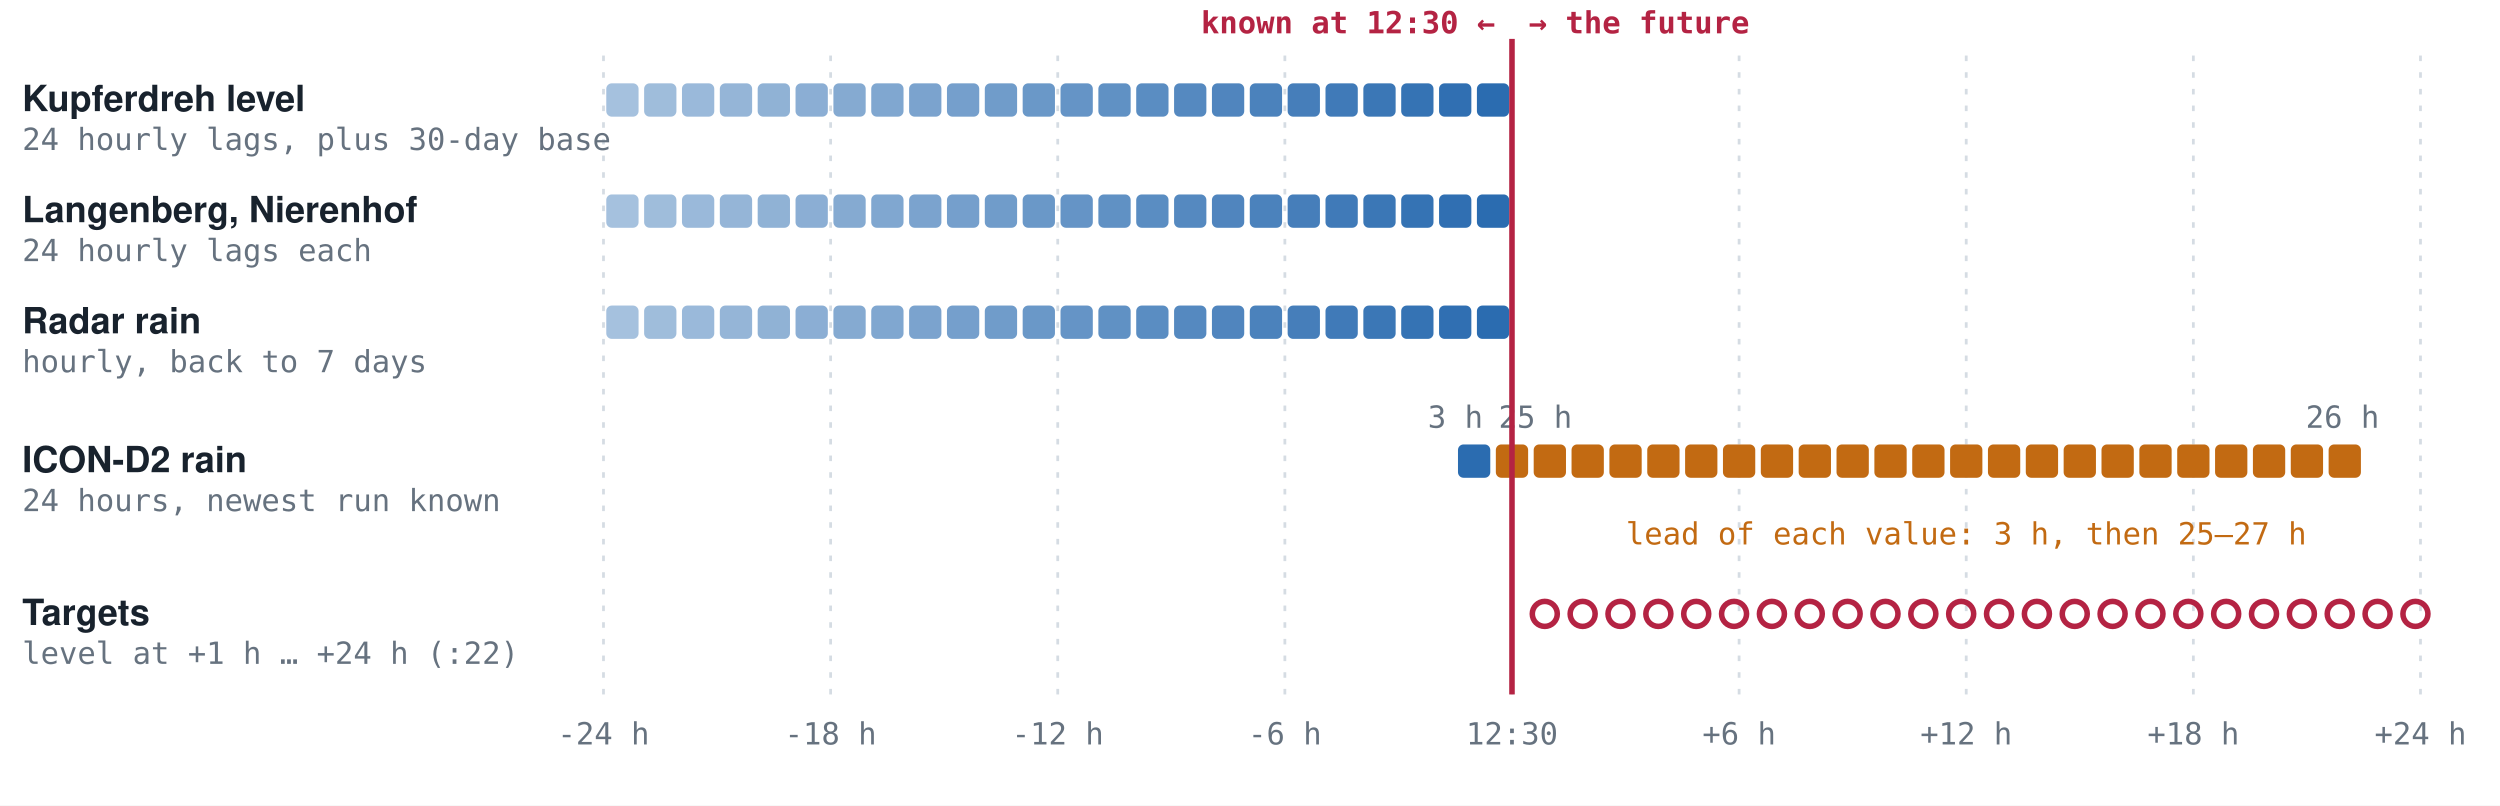
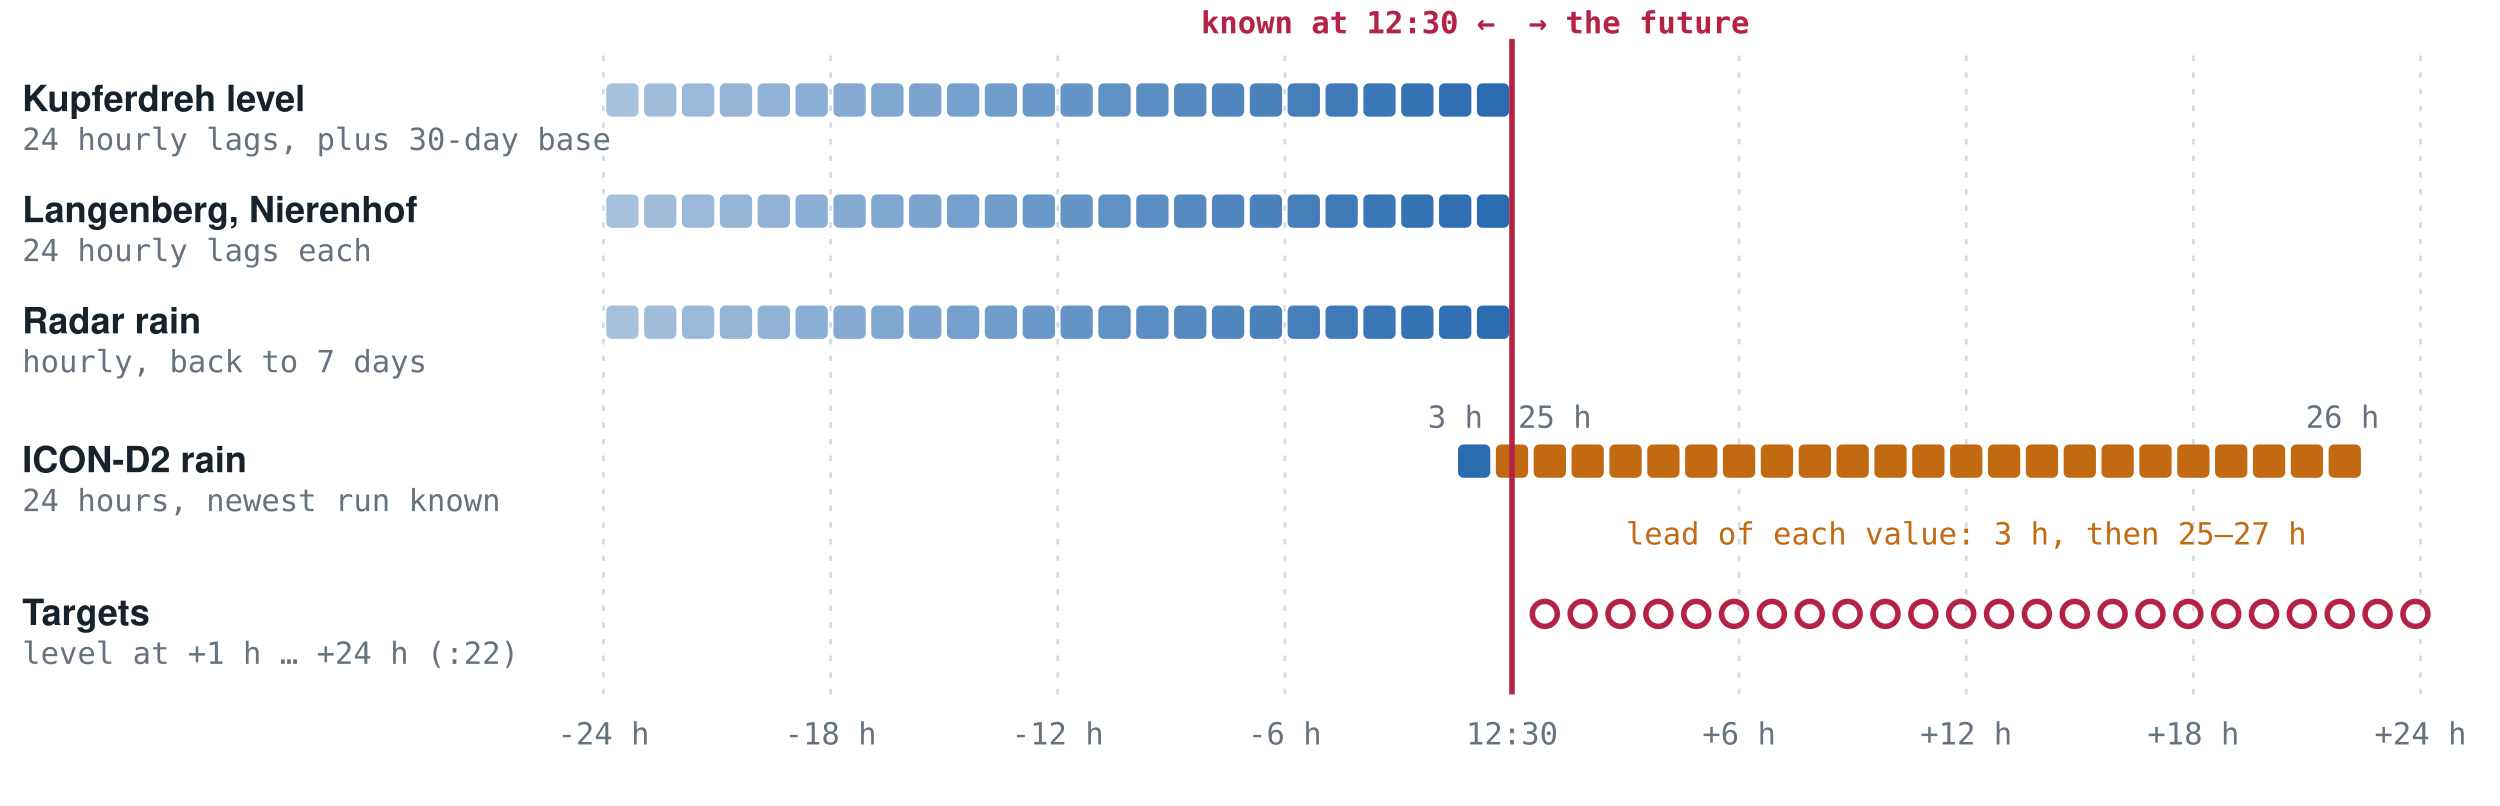
<svg xmlns="http://www.w3.org/2000/svg" viewBox="0 0 900 290" width="900" height="290">
  <style>text{font-family:Menlo,Consolas,monospace;font-size:11px}text:not([fill]){fill:#66727f}.lbl{font-family:-apple-system,'Segoe UI',Helvetica,Arial,sans-serif;font-size:13px}.lbl:not([fill]){fill:#18222d}.strong{font-weight:600}</style>
  <rect width="100%" height="100%" fill="#ffffff" />
  <line x1="217.255" x2="217.255" y1="20" y2="250" stroke="#d5dce3" stroke-dasharray="2 4" />
  <text x="217.255" y="268" text-anchor="middle">-24 h</text>
  <line x1="299.02" x2="299.02" y1="20" y2="250" stroke="#d5dce3" stroke-dasharray="2 4" />
  <text x="299.02" y="268" text-anchor="middle">-18 h</text>
  <line x1="380.784" x2="380.784" y1="20" y2="250" stroke="#d5dce3" stroke-dasharray="2 4" />
  <text x="380.784" y="268" text-anchor="middle">-12 h</text>
  <line x1="462.549" x2="462.549" y1="20" y2="250" stroke="#d5dce3" stroke-dasharray="2 4" />
  <text x="462.549" y="268" text-anchor="middle">-6 h</text>
  <line x1="544.314" x2="544.314" y1="20" y2="250" stroke="#d5dce3" stroke-dasharray="2 4" />
  <text x="544.314" y="268" text-anchor="middle">12:30</text>
  <line x1="626.078" x2="626.078" y1="20" y2="250" stroke="#d5dce3" stroke-dasharray="2 4" />
  <text x="626.078" y="268" text-anchor="middle">+6 h</text>
  <line x1="707.843" x2="707.843" y1="20" y2="250" stroke="#d5dce3" stroke-dasharray="2 4" />
  <text x="707.843" y="268" text-anchor="middle">+12 h</text>
  <line x1="789.608" x2="789.608" y1="20" y2="250" stroke="#d5dce3" stroke-dasharray="2 4" />
  <text x="789.608" y="268" text-anchor="middle">+18 h</text>
  <line x1="871.373" x2="871.373" y1="20" y2="250" stroke="#d5dce3" stroke-dasharray="2 4" />
  <text x="871.373" y="268" text-anchor="middle">+24 h</text>
  <text x="8" y="40" class="lbl strong">Kupferdreh level</text>
  <text x="8" y="54">24 hourly lags, plus 30-day base</text>
  <rect x="531.686" y="30" width="11.627" height="12" rx="2" fill="#2b6cb0" opacity="1" />
  <rect x="518.059" y="30" width="11.627" height="12" rx="2" fill="#2b6cb0" opacity="0.975" />
  <rect x="504.431" y="30" width="11.627" height="12" rx="2" fill="#2b6cb0" opacity="0.95" />
  <rect x="490.804" y="30" width="11.627" height="12" rx="2" fill="#2b6cb0" opacity="0.925" />
  <rect x="477.176" y="30" width="11.627" height="12" rx="2" fill="#2b6cb0" opacity="0.9" />
  <rect x="463.549" y="30" width="11.627" height="12" rx="2" fill="#2b6cb0" opacity="0.875" />
  <rect x="449.922" y="30" width="11.627" height="12" rx="2" fill="#2b6cb0" opacity="0.85" />
  <rect x="436.294" y="30" width="11.627" height="12" rx="2" fill="#2b6cb0" opacity="0.825" />
  <rect x="422.667" y="30" width="11.627" height="12" rx="2" fill="#2b6cb0" opacity="0.8" />
  <rect x="409.039" y="30" width="11.627" height="12" rx="2" fill="#2b6cb0" opacity="0.775" />
  <rect x="395.412" y="30" width="11.627" height="12" rx="2" fill="#2b6cb0" opacity="0.75" />
  <rect x="381.784" y="30" width="11.627" height="12" rx="2" fill="#2b6cb0" opacity="0.725" />
  <rect x="368.157" y="30" width="11.627" height="12" rx="2" fill="#2b6cb0" opacity="0.7" />
  <rect x="354.529" y="30" width="11.627" height="12" rx="2" fill="#2b6cb0" opacity="0.675" />
  <rect x="340.902" y="30" width="11.627" height="12" rx="2" fill="#2b6cb0" opacity="0.65" />
  <rect x="327.275" y="30" width="11.627" height="12" rx="2" fill="#2b6cb0" opacity="0.625" />
  <rect x="313.647" y="30" width="11.627" height="12" rx="2" fill="#2b6cb0" opacity="0.6" />
  <rect x="300.02" y="30" width="11.627" height="12" rx="2" fill="#2b6cb0" opacity="0.575" />
  <rect x="286.392" y="30" width="11.627" height="12" rx="2" fill="#2b6cb0" opacity="0.55" />
  <rect x="272.765" y="30" width="11.627" height="12" rx="2" fill="#2b6cb0" opacity="0.525" />
  <rect x="259.137" y="30" width="11.627" height="12" rx="2" fill="#2b6cb0" opacity="0.5" />
  <rect x="245.51" y="30" width="11.627" height="12" rx="2" fill="#2b6cb0" opacity="0.475" />
  <rect x="231.882" y="30" width="11.627" height="12" rx="2" fill="#2b6cb0" opacity="0.45" />
  <rect x="218.255" y="30" width="11.627" height="12" rx="2" fill="#2b6cb0" opacity="0.425" />
  <text x="8" y="80" class="lbl strong">Langenberg, Nierenhof</text>
  <text x="8" y="94">24 hourly lags each</text>
  <rect x="531.686" y="70" width="11.627" height="12" rx="2" fill="#2b6cb0" opacity="1" />
  <rect x="518.059" y="70" width="11.627" height="12" rx="2" fill="#2b6cb0" opacity="0.975" />
  <rect x="504.431" y="70" width="11.627" height="12" rx="2" fill="#2b6cb0" opacity="0.95" />
  <rect x="490.804" y="70" width="11.627" height="12" rx="2" fill="#2b6cb0" opacity="0.925" />
  <rect x="477.176" y="70" width="11.627" height="12" rx="2" fill="#2b6cb0" opacity="0.9" />
  <rect x="463.549" y="70" width="11.627" height="12" rx="2" fill="#2b6cb0" opacity="0.875" />
  <rect x="449.922" y="70" width="11.627" height="12" rx="2" fill="#2b6cb0" opacity="0.85" />
  <rect x="436.294" y="70" width="11.627" height="12" rx="2" fill="#2b6cb0" opacity="0.825" />
  <rect x="422.667" y="70" width="11.627" height="12" rx="2" fill="#2b6cb0" opacity="0.8" />
  <rect x="409.039" y="70" width="11.627" height="12" rx="2" fill="#2b6cb0" opacity="0.775" />
  <rect x="395.412" y="70" width="11.627" height="12" rx="2" fill="#2b6cb0" opacity="0.75" />
  <rect x="381.784" y="70" width="11.627" height="12" rx="2" fill="#2b6cb0" opacity="0.725" />
  <rect x="368.157" y="70" width="11.627" height="12" rx="2" fill="#2b6cb0" opacity="0.7" />
  <rect x="354.529" y="70" width="11.627" height="12" rx="2" fill="#2b6cb0" opacity="0.675" />
  <rect x="340.902" y="70" width="11.627" height="12" rx="2" fill="#2b6cb0" opacity="0.65" />
  <rect x="327.275" y="70" width="11.627" height="12" rx="2" fill="#2b6cb0" opacity="0.625" />
  <rect x="313.647" y="70" width="11.627" height="12" rx="2" fill="#2b6cb0" opacity="0.6" />
  <rect x="300.02" y="70" width="11.627" height="12" rx="2" fill="#2b6cb0" opacity="0.575" />
  <rect x="286.392" y="70" width="11.627" height="12" rx="2" fill="#2b6cb0" opacity="0.55" />
  <rect x="272.765" y="70" width="11.627" height="12" rx="2" fill="#2b6cb0" opacity="0.525" />
  <rect x="259.137" y="70" width="11.627" height="12" rx="2" fill="#2b6cb0" opacity="0.5" />
  <rect x="245.51" y="70" width="11.627" height="12" rx="2" fill="#2b6cb0" opacity="0.475" />
  <rect x="231.882" y="70" width="11.627" height="12" rx="2" fill="#2b6cb0" opacity="0.45" />
  <rect x="218.255" y="70" width="11.627" height="12" rx="2" fill="#2b6cb0" opacity="0.425" />
  <text x="8" y="120" class="lbl strong">Radar rain</text>
  <text x="8" y="134">hourly, back to 7 days</text>
  <rect x="531.686" y="110" width="11.627" height="12" rx="2" fill="#2b6cb0" opacity="1" />
  <rect x="518.059" y="110" width="11.627" height="12" rx="2" fill="#2b6cb0" opacity="0.975" />
  <rect x="504.431" y="110" width="11.627" height="12" rx="2" fill="#2b6cb0" opacity="0.95" />
  <rect x="490.804" y="110" width="11.627" height="12" rx="2" fill="#2b6cb0" opacity="0.925" />
  <rect x="477.176" y="110" width="11.627" height="12" rx="2" fill="#2b6cb0" opacity="0.9" />
  <rect x="463.549" y="110" width="11.627" height="12" rx="2" fill="#2b6cb0" opacity="0.875" />
  <rect x="449.922" y="110" width="11.627" height="12" rx="2" fill="#2b6cb0" opacity="0.85" />
  <rect x="436.294" y="110" width="11.627" height="12" rx="2" fill="#2b6cb0" opacity="0.825" />
  <rect x="422.667" y="110" width="11.627" height="12" rx="2" fill="#2b6cb0" opacity="0.8" />
  <rect x="409.039" y="110" width="11.627" height="12" rx="2" fill="#2b6cb0" opacity="0.775" />
  <rect x="395.412" y="110" width="11.627" height="12" rx="2" fill="#2b6cb0" opacity="0.75" />
  <rect x="381.784" y="110" width="11.627" height="12" rx="2" fill="#2b6cb0" opacity="0.725" />
  <rect x="368.157" y="110" width="11.627" height="12" rx="2" fill="#2b6cb0" opacity="0.7" />
  <rect x="354.529" y="110" width="11.627" height="12" rx="2" fill="#2b6cb0" opacity="0.675" />
  <rect x="340.902" y="110" width="11.627" height="12" rx="2" fill="#2b6cb0" opacity="0.65" />
  <rect x="327.275" y="110" width="11.627" height="12" rx="2" fill="#2b6cb0" opacity="0.625" />
  <rect x="313.647" y="110" width="11.627" height="12" rx="2" fill="#2b6cb0" opacity="0.6" />
  <rect x="300.02" y="110" width="11.627" height="12" rx="2" fill="#2b6cb0" opacity="0.575" />
  <rect x="286.392" y="110" width="11.627" height="12" rx="2" fill="#2b6cb0" opacity="0.55" />
  <rect x="272.765" y="110" width="11.627" height="12" rx="2" fill="#2b6cb0" opacity="0.525" />
  <rect x="259.137" y="110" width="11.627" height="12" rx="2" fill="#2b6cb0" opacity="0.5" />
  <rect x="245.51" y="110" width="11.627" height="12" rx="2" fill="#2b6cb0" opacity="0.475" />
  <rect x="231.882" y="110" width="11.627" height="12" rx="2" fill="#2b6cb0" opacity="0.45" />
  <rect x="218.255" y="110" width="11.627" height="12" rx="2" fill="#2b6cb0" opacity="0.425" />
  <text x="8" y="170" class="lbl strong">ICON-D2 rain</text>
  <text x="8" y="184">24 hours, newest run known</text>
  <rect x="524.873" y="160" width="11.627" height="12" rx="2" fill="#2b6cb0" />
  <text x="533.873" y="154" text-anchor="end">3 h</text>
  <rect x="538.5" y="160" width="11.627" height="12" rx="2" fill="#c26a12" />
-   <text x="539.5" y="154">25 h</text>
+   <text x="546.5" y="154">25 h</text>
  <rect x="552.127" y="160" width="11.627" height="12" rx="2" fill="#c26a12" />
  <rect x="565.755" y="160" width="11.627" height="12" rx="2" fill="#c26a12" />
  <rect x="579.382" y="160" width="11.627" height="12" rx="2" fill="#c26a12" />
  <rect x="593.01" y="160" width="11.627" height="12" rx="2" fill="#c26a12" />
  <rect x="606.637" y="160" width="11.627" height="12" rx="2" fill="#c26a12" />
  <rect x="620.265" y="160" width="11.627" height="12" rx="2" fill="#c26a12" />
  <rect x="633.892" y="160" width="11.627" height="12" rx="2" fill="#c26a12" />
  <rect x="647.52" y="160" width="11.627" height="12" rx="2" fill="#c26a12" />
  <rect x="661.147" y="160" width="11.627" height="12" rx="2" fill="#c26a12" />
  <rect x="674.775" y="160" width="11.627" height="12" rx="2" fill="#c26a12" />
  <rect x="688.402" y="160" width="11.627" height="12" rx="2" fill="#c26a12" />
  <rect x="702.029" y="160" width="11.627" height="12" rx="2" fill="#c26a12" />
  <rect x="715.657" y="160" width="11.627" height="12" rx="2" fill="#c26a12" />
  <rect x="729.284" y="160" width="11.627" height="12" rx="2" fill="#c26a12" />
  <rect x="742.912" y="160" width="11.627" height="12" rx="2" fill="#c26a12" />
  <rect x="756.539" y="160" width="11.627" height="12" rx="2" fill="#c26a12" />
  <rect x="770.167" y="160" width="11.627" height="12" rx="2" fill="#c26a12" />
  <rect x="783.794" y="160" width="11.627" height="12" rx="2" fill="#c26a12" />
  <rect x="797.422" y="160" width="11.627" height="12" rx="2" fill="#c26a12" />
  <rect x="811.049" y="160" width="11.627" height="12" rx="2" fill="#c26a12" />
  <rect x="824.676" y="160" width="11.627" height="12" rx="2" fill="#c26a12" />
  <rect x="838.304" y="160" width="11.627" height="12" rx="2" fill="#c26a12" />
  <text x="843.304" y="154" text-anchor="middle">26 h</text>
  <text x="707.843" y="196" text-anchor="middle" fill="#c26a12">lead of each value: 3 h, then 25–27 h</text>
  <text x="8" y="225" class="lbl strong">Targets</text>
  <text x="8" y="239">level at +1 h … +24 h (:22)</text>
  <circle cx="556.124" cy="221" r="4.5" fill="none" stroke="#b42343" stroke-width="2" />
  <circle cx="569.752" cy="221" r="4.5" fill="none" stroke="#b42343" stroke-width="2" />
  <circle cx="583.379" cy="221" r="4.5" fill="none" stroke="#b42343" stroke-width="2" />
  <circle cx="597.007" cy="221" r="4.5" fill="none" stroke="#b42343" stroke-width="2" />
  <circle cx="610.634" cy="221" r="4.5" fill="none" stroke="#b42343" stroke-width="2" />
  <circle cx="624.261" cy="221" r="4.5" fill="none" stroke="#b42343" stroke-width="2" />
  <circle cx="637.889" cy="221" r="4.5" fill="none" stroke="#b42343" stroke-width="2" />
  <circle cx="651.516" cy="221" r="4.5" fill="none" stroke="#b42343" stroke-width="2" />
  <circle cx="665.144" cy="221" r="4.5" fill="none" stroke="#b42343" stroke-width="2" />
  <circle cx="678.771" cy="221" r="4.5" fill="none" stroke="#b42343" stroke-width="2" />
  <circle cx="692.399" cy="221" r="4.5" fill="none" stroke="#b42343" stroke-width="2" />
  <circle cx="706.026" cy="221" r="4.5" fill="none" stroke="#b42343" stroke-width="2" />
  <circle cx="719.654" cy="221" r="4.5" fill="none" stroke="#b42343" stroke-width="2" />
  <circle cx="733.281" cy="221" r="4.5" fill="none" stroke="#b42343" stroke-width="2" />
  <circle cx="746.908" cy="221" r="4.5" fill="none" stroke="#b42343" stroke-width="2" />
  <circle cx="760.536" cy="221" r="4.5" fill="none" stroke="#b42343" stroke-width="2" />
  <circle cx="774.163" cy="221" r="4.5" fill="none" stroke="#b42343" stroke-width="2" />
  <circle cx="787.791" cy="221" r="4.5" fill="none" stroke="#b42343" stroke-width="2" />
  <circle cx="801.418" cy="221" r="4.5" fill="none" stroke="#b42343" stroke-width="2" />
  <circle cx="815.046" cy="221" r="4.5" fill="none" stroke="#b42343" stroke-width="2" />
  <circle cx="828.673" cy="221" r="4.5" fill="none" stroke="#b42343" stroke-width="2" />
  <circle cx="842.301" cy="221" r="4.5" fill="none" stroke="#b42343" stroke-width="2" />
  <circle cx="855.928" cy="221" r="4.5" fill="none" stroke="#b42343" stroke-width="2" />
  <circle cx="869.556" cy="221" r="4.5" fill="none" stroke="#b42343" stroke-width="2" />
  <line x1="544.314" x2="544.314" y1="14" y2="250" stroke="#b42343" stroke-width="2" />
  <text x="538.314" y="12" text-anchor="end" fill="#b42343" class="strong">known at 12:30 ←</text>
  <text x="550.314" y="12" fill="#b42343" class="strong">→ the future</text>
</svg>
